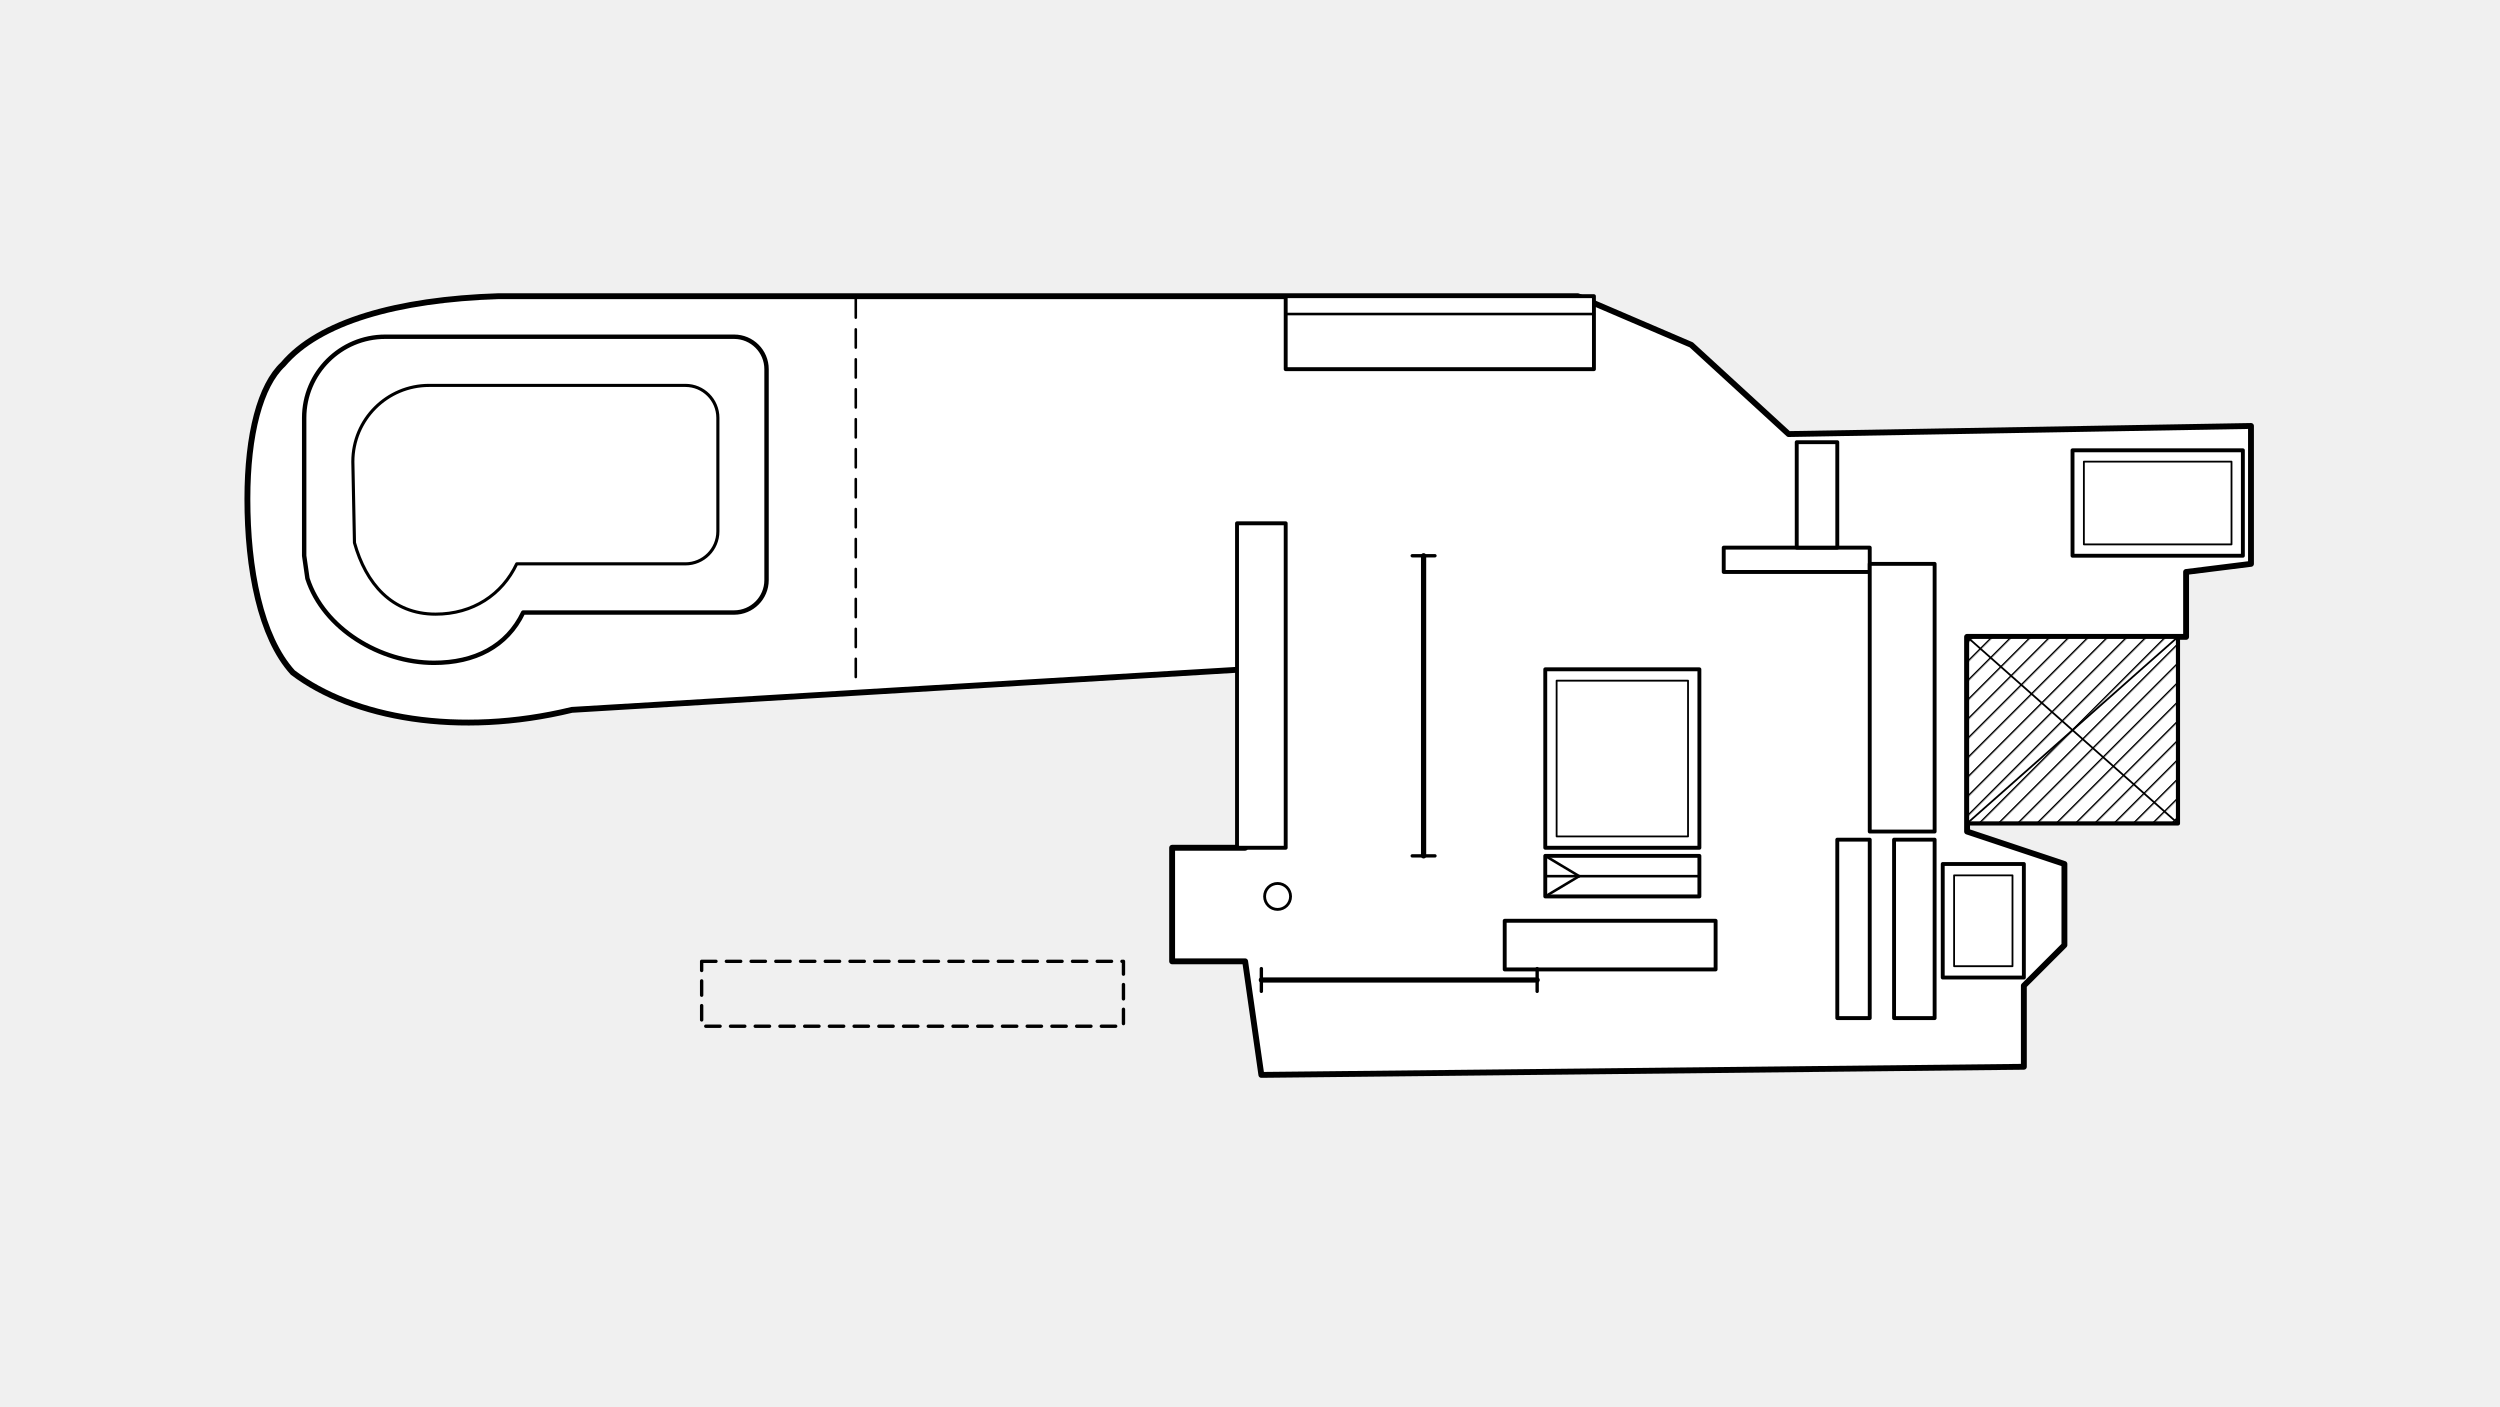
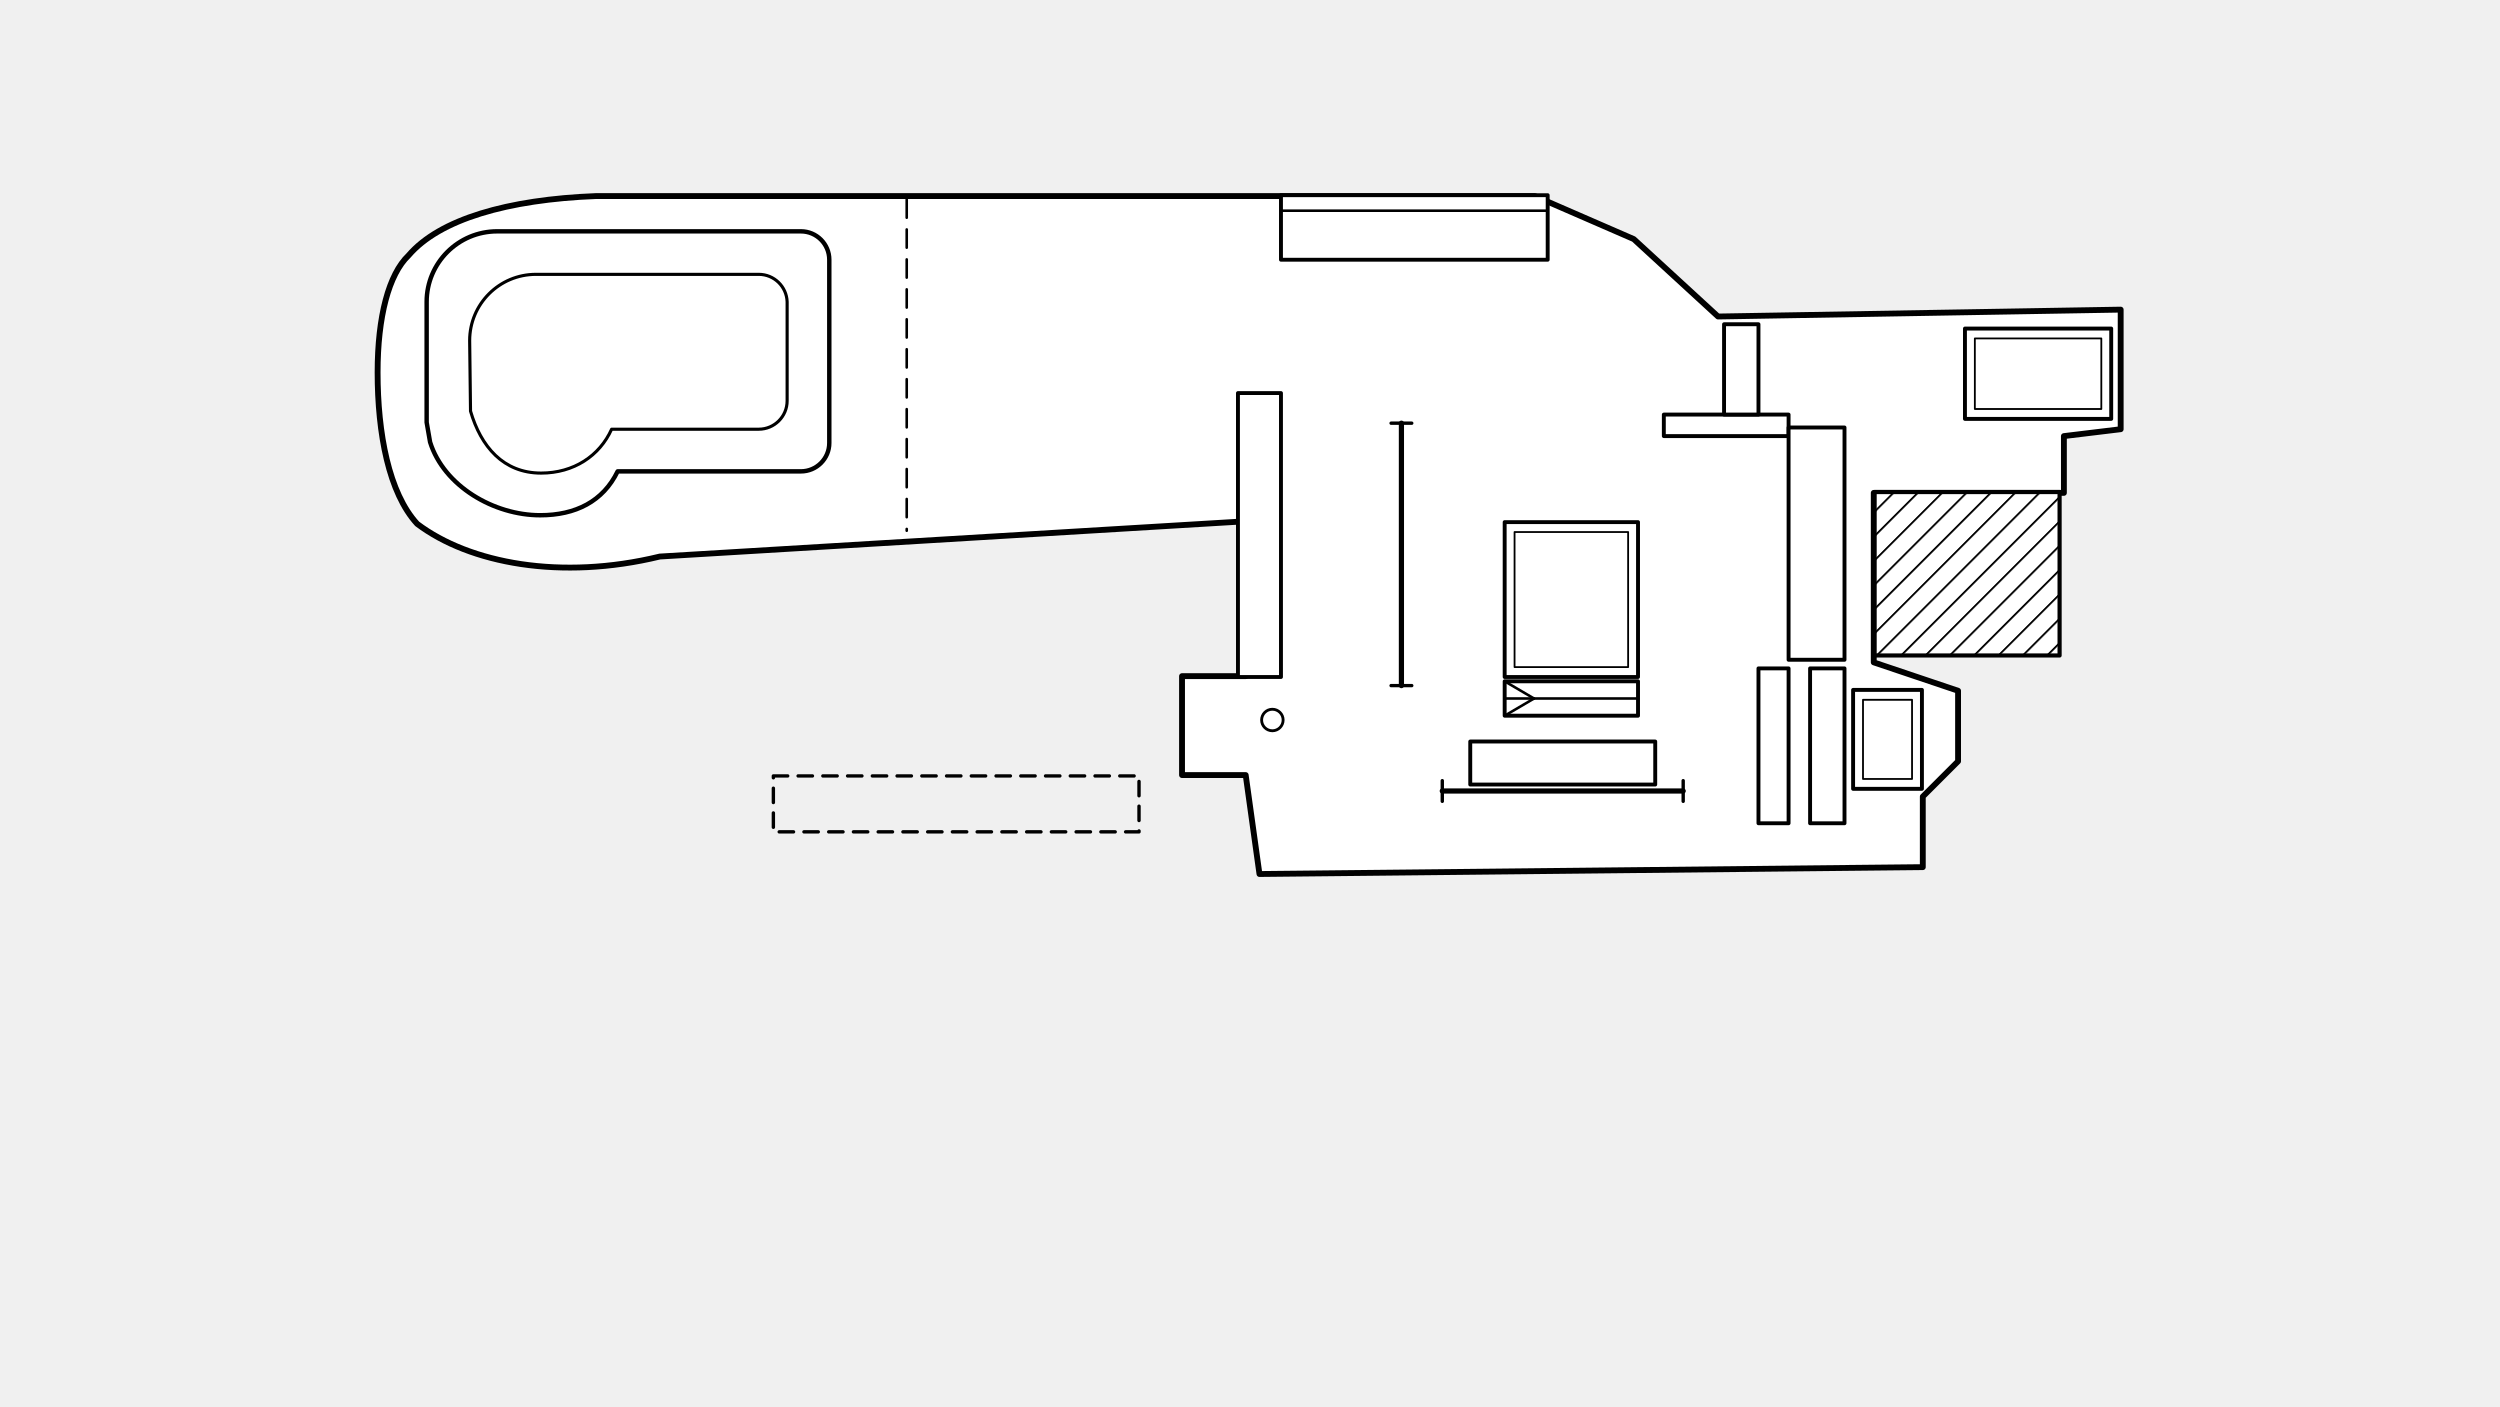
<svg xmlns="http://www.w3.org/2000/svg" width="1920" height="1080" viewBox="0 0 1920 1080">
  <style>
    text { font-family:'Helvetica Neue',Helvetica,Arial,'Liberation Sans',sans-serif; fill:#000 }
-     .pad,.coping,.floor,.thin,.joint,.obj,.rail,.step,.shelter,.offpad {
+     .pad,.coping,.floor,.thin,.joint,.obj,.rail,.shelter,.offpad {
      fill:#fff; stroke:#000; stroke-linejoin:round; stroke-linecap:round }
    .thin,.joint,.floor,.coping,.rail { fill:none }
-     .joint  { stroke-dasharray:0.562 0.361 }
-     .shelter{ fill:url(#hatch) }
-     .offpad { fill:none; stroke-dasharray:0.441 0.321 }
-     .title { font-size:26px; letter-spacing:4.5px; font-weight:700 }
-     .sub   { font-size:15px; letter-spacing:2.6px }
-     .tick  { font-size:15px; letter-spacing:1.6px }
-     .note  { font-size:12.5px; letter-spacing:1.4px }
+     .joint   { stroke-dasharray:2.119 1.362 }
+     .shelter { fill:url(#hatch) }
+     .offpad  { fill:none; stroke-dasharray:1.665 1.211 }
+     .icon    { fill:#fff; stroke:#000; stroke-width:2.4; stroke-linejoin:round; stroke-linecap:round }
+     .cone    { fill:#000; fill-opacity:0.045; stroke:#000; stroke-width:1.0; stroke-opacity:0.55; stroke-dasharray:8 7 }
+     .perf    { fill:none; stroke:#000; stroke-width:1.6; stroke-dasharray:9 7 }
+     .title   { font-size:26px; letter-spacing:4.5px; font-weight:700 }
+     .sub     { font-size:15px; letter-spacing:2.6px }
+     .tick    { font-size:15px; letter-spacing:1.6px }
+     .note    { font-size:12.5px; letter-spacing:1.4px }
+     .legend  { font-size:14px; letter-spacing:1.4px }
+     .camtag  { font-size:16px; letter-spacing:2.4px; font-weight:700 }
+     .camlens { font-size:13px; letter-spacing:1.6px }
+     .key     { fill:#000; stroke:none }
+     .keynum  { font-size:13px; font-weight:700; fill:#fff; letter-spacing:0 }
    .grid line { stroke:#000; stroke-width:0.6; opacity:0.22 }
</style>
  <defs>
-     <pattern id="hatch" patternUnits="userSpaceOnUse" width="0.42" height="0.42" patternTransform="rotate(45)">
-       <rect width="0.42" height="0.42" fill="#fff" />
-       <line x1="0" y1="0" x2="0" y2="0.42" stroke="#000" stroke-width="0.09" />
+     <pattern id="hatch" patternUnits="userSpaceOnUse" width="2.0" height="2.0" patternTransform="rotate(45)">
+       <rect width="2.0" height="2.0" fill="#fff" />
+       <line x1="0" y1="0" x2="0" y2="2.0" stroke="#000" stroke-width="0.42" />
    </pattern>
+     <g id="cam">
+       <rect x="-17" y="-47" width="34" height="13" rx="2" />
+       <line x1="-17" y1="-41.5" x2="17" y2="-41.5" stroke-width="2" />
+       <rect x="-15" y="-34" width="30" height="14" rx="1.5" />
+       <g stroke-width="1.8">
+         <line x1="-11" y1="-33" x2="-11" y2="-21" />
+         <line x1="-7.3" y1="-33" x2="-7.3" y2="-21" />
+         <line x1="-3.6" y1="-33" x2="-3.6" y2="-21" />
+         <line x1="0" y1="-33" x2="0" y2="-21" />
+         <line x1="3.6" y1="-33" x2="3.6" y2="-21" />
+         <line x1="7.3" y1="-33" x2="7.3" y2="-21" />
+         <line x1="11" y1="-33" x2="11" y2="-21" />
+       </g>
+       <rect x="-13" y="-20" width="26" height="6" rx="1.5" />
+       <rect x="-23" y="-14" width="46" height="45" rx="4" stroke-width="3" />
+       <rect x="23" y="-4" width="9" height="23" rx="2" />
+       <path d="M -23,-8 L -40,-8" stroke-width="2.4" />
+       <rect x="-29" y="-11.5" width="7" height="7" rx="1" />
+       <path d="M -40,-14.5 L -56,-17 L -53.5,-3 L -40,-4 Z" />
+       <rect x="-9" y="3" width="15" height="21" rx="2" />
+       <line x1="-6" y1="19" x2="0" y2="19" stroke-width="2" />
+       <rect x="-15" y="31" width="30" height="9" rx="1.5" />
+       <rect x="-12" y="40" width="24" height="8" rx="1.5" />
+     </g>
+     <g id="person">
+       <ellipse cx="0" cy="0" rx="30" ry="12" stroke-width="2.8" />
+       <ellipse cx="-21" cy="0" rx="2.6" ry="6" stroke-width="2" />
+       <ellipse cx="21" cy="0" rx="2.6" ry="6" stroke-width="2" />
+       <circle cx="0" cy="-2" r="16" fill="#000" stroke-width="2.4" />
+       <path d="M -15.2,3 A 16,16 0 0 0 15.2,3 Z" fill="#fff" stroke-width="2.4" />
+       <path d="M -5.5,12.5 L 0,19 L 5.5,12.5 Z" fill="#000" stroke-width="2" />
+     </g>
  </defs>
-   <g id="park" transform="translate(190,215) scale(24.91909)">
-     <path class="pad" d="M 0.00,6.75  C 0.00,4.75 0.40,3.25 1.10,2.60  C 2.20,1.30 4.60,0.60 7.75,0.50  L 41.00,0.50  L 44.50,2.00 L 47.50,4.75  L 61.75,4.50 L 61.75,8.75 L 59.75,9.00 L 59.75,11.00  L 53.00,11.00 L 53.00,17.00  L 56.00,18.00 L 56.00,20.50 L 54.75,21.75 L 54.75,24.25  L 31.25,24.50 L 30.75,21.00  L 28.50,21.00 L 28.50,17.50 L 30.75,17.50  L 30.75,12.00  L 10.00,13.25  C 6.50,14.10 3.25,13.50 1.40,12.10  C 0.40,11.00 0.00,8.90 0.00,6.75 Z" stroke-width="0.181" />
-     <path class="coping" d="M 4.25,1.75  L 15.00,1.75 A 1.00,1.00 0 0 1 16.00,2.75  L 16.00,9.25 A 1.00,1.00 0 0 1 15.00,10.25  L 8.50,10.25  C 8.00,11.30 7.00,11.80 5.75,11.80  C 4.10,11.80 2.35,10.75 1.85,9.20  L 1.75,8.50 L 1.75,4.25  A 2.50,2.50 0 0 1 4.25,1.75 Z" stroke-width="0.136" />
-     <path class="floor" d="M 5.60,3.25  L 13.50,3.25 A 1.00,1.00 0 0 1 14.50,4.25  L 14.50,7.75 A 1.00,1.00 0 0 1 13.50,8.75  L 8.30,8.75  C 7.85,9.70 6.95,10.30 5.80,10.30  C 4.45,10.30 3.65,9.35 3.30,8.10  L 3.25,5.60  A 2.35,2.35 0 0 1 5.60,3.25 Z" stroke-width="0.096" />
-     <line class="joint" x1="18.75" y1="0.6" x2="18.75" y2="12.35" stroke-width="0.08" />
-     <rect class="obj" x="32.0" y="0.5" width="9.5" height="2.25" stroke-width="0.12" />
-     <line class="thin" x1="32.0" y1="1.05" x2="41.5" y2="1.05" stroke-width="0.08" />
-     <rect class="obj" x="30.5" y="7.5" width="1.5" height="10.0" stroke-width="0.12" />
-     <line class="rail" x1="36.25" y1="8.5" x2="36.25" y2="17.75" stroke-width="0.161" />
-     <line class="obj" x1="35.9" y1="8.5" x2="36.6" y2="8.5" stroke-width="0.104" />
-     <line class="obj" x1="35.9" y1="17.75" x2="36.6" y2="17.75" stroke-width="0.104" />
-     <rect class="obj" x="40.0" y="12.0" width="4.75" height="5.5" stroke-width="0.12" />
-     <rect class="thin" x="40.35" y="12.35" width="4.05" height="4.8" stroke-width="0.056" />
-     <rect class="obj" x="40.0" y="17.75" width="4.75" height="1.25" stroke-width="0.12" />
-     <line class="thin" x1="40.0" y1="18.375" x2="44.75" y2="18.375" stroke-width="0.08" />
-     <line class="thin" x1="40.0" y1="17.75" x2="41.045" y2="18.375" stroke-width="0.08" />
-     <line class="thin" x1="40.0" y1="19.0" x2="41.045" y2="18.375" stroke-width="0.08" />
-     <rect class="obj" x="38.75" y="19.75" width="6.5" height="1.5" stroke-width="0.12" />
-     <line class="rail" x1="31.25" y1="21.575" x2="39.75" y2="21.575" stroke-width="0.161" />
-     <line class="obj" x1="31.25" y1="21.225" x2="31.25" y2="21.925" stroke-width="0.104" />
-     <line class="obj" x1="39.75" y1="21.225" x2="39.75" y2="21.925" stroke-width="0.104" />
-     <rect class="obj" x="45.5" y="8.25" width="4.5" height="0.75" stroke-width="0.12" />
-     <rect class="obj" x="47.75" y="5.0" width="1.25" height="3.25" stroke-width="0.12" />
-     <rect class="obj" x="50.0" y="8.75" width="2.0" height="8.25" stroke-width="0.12" />
-     <rect class="obj" x="49.0" y="17.25" width="1.0" height="5.5" stroke-width="0.12" />
-     <rect class="obj" x="50.75" y="17.25" width="1.25" height="5.5" stroke-width="0.12" />
-     <rect class="obj" x="52.25" y="18.0" width="2.5" height="3.5" stroke-width="0.12" />
-     <rect class="thin" x="52.6" y="18.35" width="1.8" height="2.8" stroke-width="0.056" />
-     <rect class="obj" x="56.25" y="5.25" width="5.25" height="3.25" stroke-width="0.12" />
-     <rect class="thin" x="56.6" y="5.6" width="4.55" height="2.55" stroke-width="0.056" />
-     <rect class="shelter" x="53.0" y="11.0" width="6.5" height="5.75" stroke-width="0.128" />
-     <line class="thin" x1="53.0" y1="11.0" x2="59.5" y2="16.75" stroke-width="0.056" />
-     <line class="thin" x1="59.5" y1="11.0" x2="53.0" y2="16.75" stroke-width="0.056" />
-     <circle class="obj" cx="31.75" cy="19.0" r="0.4" stroke-width="0.088" />
-     <rect class="offpad" x="14.0" y="21.0" width="13.0" height="2.0" stroke-width="0.104" />
+   <g id="park" transform="translate(290,140) scale(6.6075)">
+     <path class="pad" d="M 0.0,22.1  C 0.0,15.6 1.3,10.7 3.6,8.5  C 7.2,4.3 15.1,2.0 25.4,1.6  L 134.5,1.6  L 146.0,6.6 L 155.8,15.6  L 202.6,14.8 L 202.6,28.7 L 196.0,29.5 L 196.0,36.1  L 173.9,36.1 L 173.9,55.8  L 183.7,59.1 L 183.7,67.3 L 179.6,71.4 L 179.6,79.6  L 102.5,80.4 L 100.9,68.9  L 93.5,68.9 L 93.5,57.4 L 100.9,57.4  L 100.9,39.4  L 32.8,43.5  C 21.3,46.3 10.7,44.3 4.6,39.7  C 1.3,36.1 0.0,29.2 0.0,22.1 Z" stroke-width="0.681" />
+     <path class="coping" d="M 13.9,5.7  L 49.2,5.7 A 3.3,3.3 0 0 1 52.5,9.0  L 52.5,30.3 A 3.3,3.3 0 0 1 49.2,33.6  L 27.9,33.6  C 26.2,37.1 23.0,38.7 18.9,38.7  C 13.5,38.7 7.7,35.3 6.1,30.2  L 5.7,27.9 L 5.7,13.9  A 8.2,8.2 0 0 1 13.9,5.7 Z" stroke-width="0.515" />
+     <path class="floor" d="M 18.4,10.7  L 44.3,10.7 A 3.3,3.3 0 0 1 47.6,13.9  L 47.6,25.4 A 3.3,3.3 0 0 1 44.3,28.7  L 27.2,28.7  C 25.8,31.8 22.8,33.8 19.0,33.8  C 14.6,33.8 12.0,30.7 10.8,26.6  L 10.7,18.4  A 7.7,7.7 0 0 1 18.4,10.7 Z" stroke-width="0.363" />
+     <line class="joint" x1="61.5" y1="2.0" x2="61.5" y2="40.5" stroke-width="0.303" />
+     <rect class="obj" x="105.0" y="1.5" width="31.0" height="7.5" stroke-width="0.454" />
+     <line class="thin" x1="105.0" y1="3.3" x2="136.0" y2="3.3" stroke-width="0.303" />
+     <rect class="obj" x="100.0" y="24.5" width="5.0" height="33.0" stroke-width="0.454" />
+     <line class="rail" x1="119.0" y1="28.0" x2="119.0" y2="58.5" stroke-width="0.605" />
+     <line class="obj" x1="117.8" y1="28.0" x2="120.2" y2="28.0" stroke-width="0.394" />
+     <line class="obj" x1="117.8" y1="58.5" x2="120.2" y2="58.5" stroke-width="0.394" />
+     <rect class="obj" x="131.0" y="39.5" width="15.5" height="18.0" stroke-width="0.454" />
+     <rect class="thin" x="132.15" y="40.65" width="13.2" height="15.7" stroke-width="0.212" />
+     <rect class="obj" x="131.0" y="58.0" width="15.5" height="4.0" stroke-width="0.454" />
+     <line class="thin" x1="131.0" y1="60.0" x2="146.5" y2="60.0" stroke-width="0.303" />
+     <line class="thin" x1="131.0" y1="58.0" x2="134.41" y2="60.0" stroke-width="0.303" />
+     <line class="thin" x1="131.0" y1="62.0" x2="134.41" y2="60.0" stroke-width="0.303" />
+     <rect class="obj" x="127.0" y="65.0" width="21.5" height="5.0" stroke-width="0.454" />
+     <line class="rail" x1="123.75" y1="70.75" x2="151.75" y2="70.75" stroke-width="0.605" />
+     <line class="obj" x1="123.75" y1="69.55" x2="123.75" y2="71.95" stroke-width="0.394" />
+     <line class="obj" x1="151.75" y1="69.55" x2="151.75" y2="71.95" stroke-width="0.394" />
+     <rect class="obj" x="149.5" y="27.0" width="14.5" height="2.5" stroke-width="0.454" />
+     <rect class="obj" x="156.5" y="16.5" width="4.0" height="10.5" stroke-width="0.454" />
+     <rect class="obj" x="164.0" y="28.5" width="6.5" height="27.0" stroke-width="0.454" />
+     <rect class="obj" x="160.5" y="56.5" width="3.5" height="18.0" stroke-width="0.454" />
+     <rect class="obj" x="166.5" y="56.5" width="4.0" height="18.0" stroke-width="0.454" />
+     <rect class="obj" x="171.5" y="59.0" width="8.0" height="11.5" stroke-width="0.454" />
+     <rect class="thin" x="172.65" y="60.15" width="5.7" height="9.2" stroke-width="0.212" />
+     <rect class="obj" x="184.5" y="17.0" width="17.0" height="10.5" stroke-width="0.454" />
+     <rect class="thin" x="185.65" y="18.15" width="14.7" height="8.2" stroke-width="0.212" />
+     <rect class="shelter" x="174.0" y="36.0" width="21.5" height="19.0" stroke-width="0.484" />
+     <circle class="obj" cx="104.0" cy="62.5" r="1.25" stroke-width="0.333" />
+     <rect class="offpad" x="46.0" y="69.0" width="42.5" height="6.5" stroke-width="0.394" />
  </g>
</svg>
